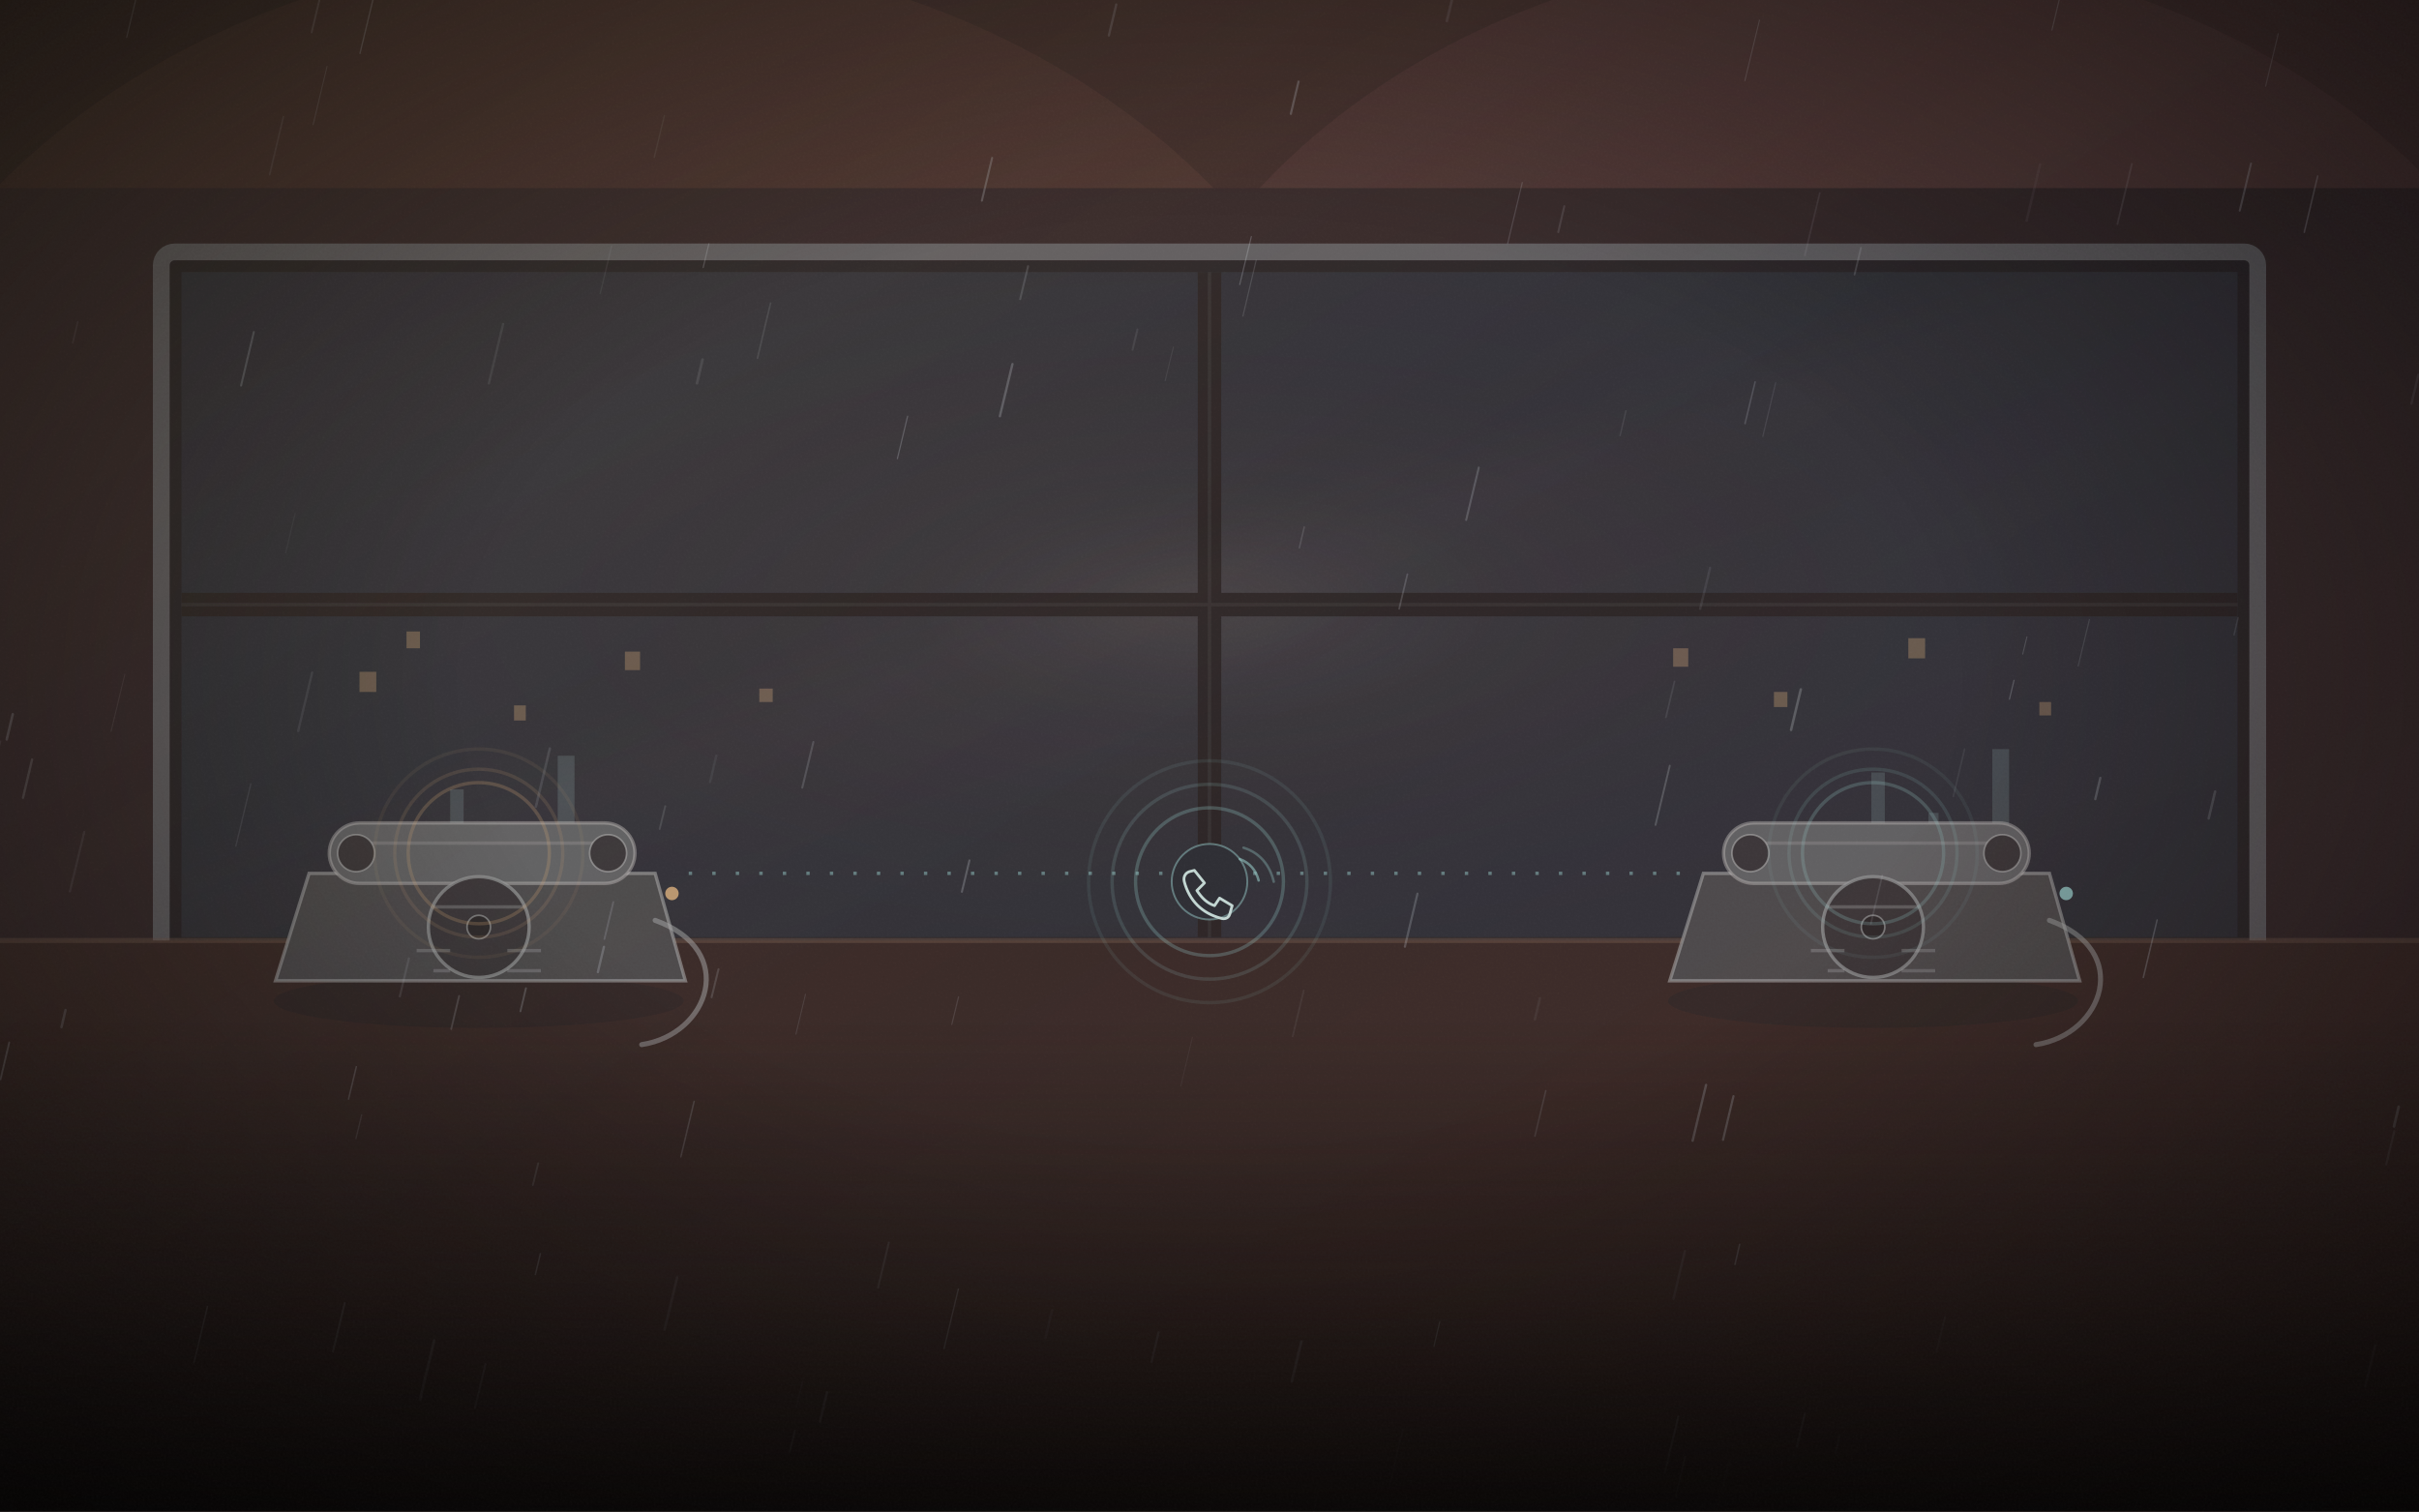
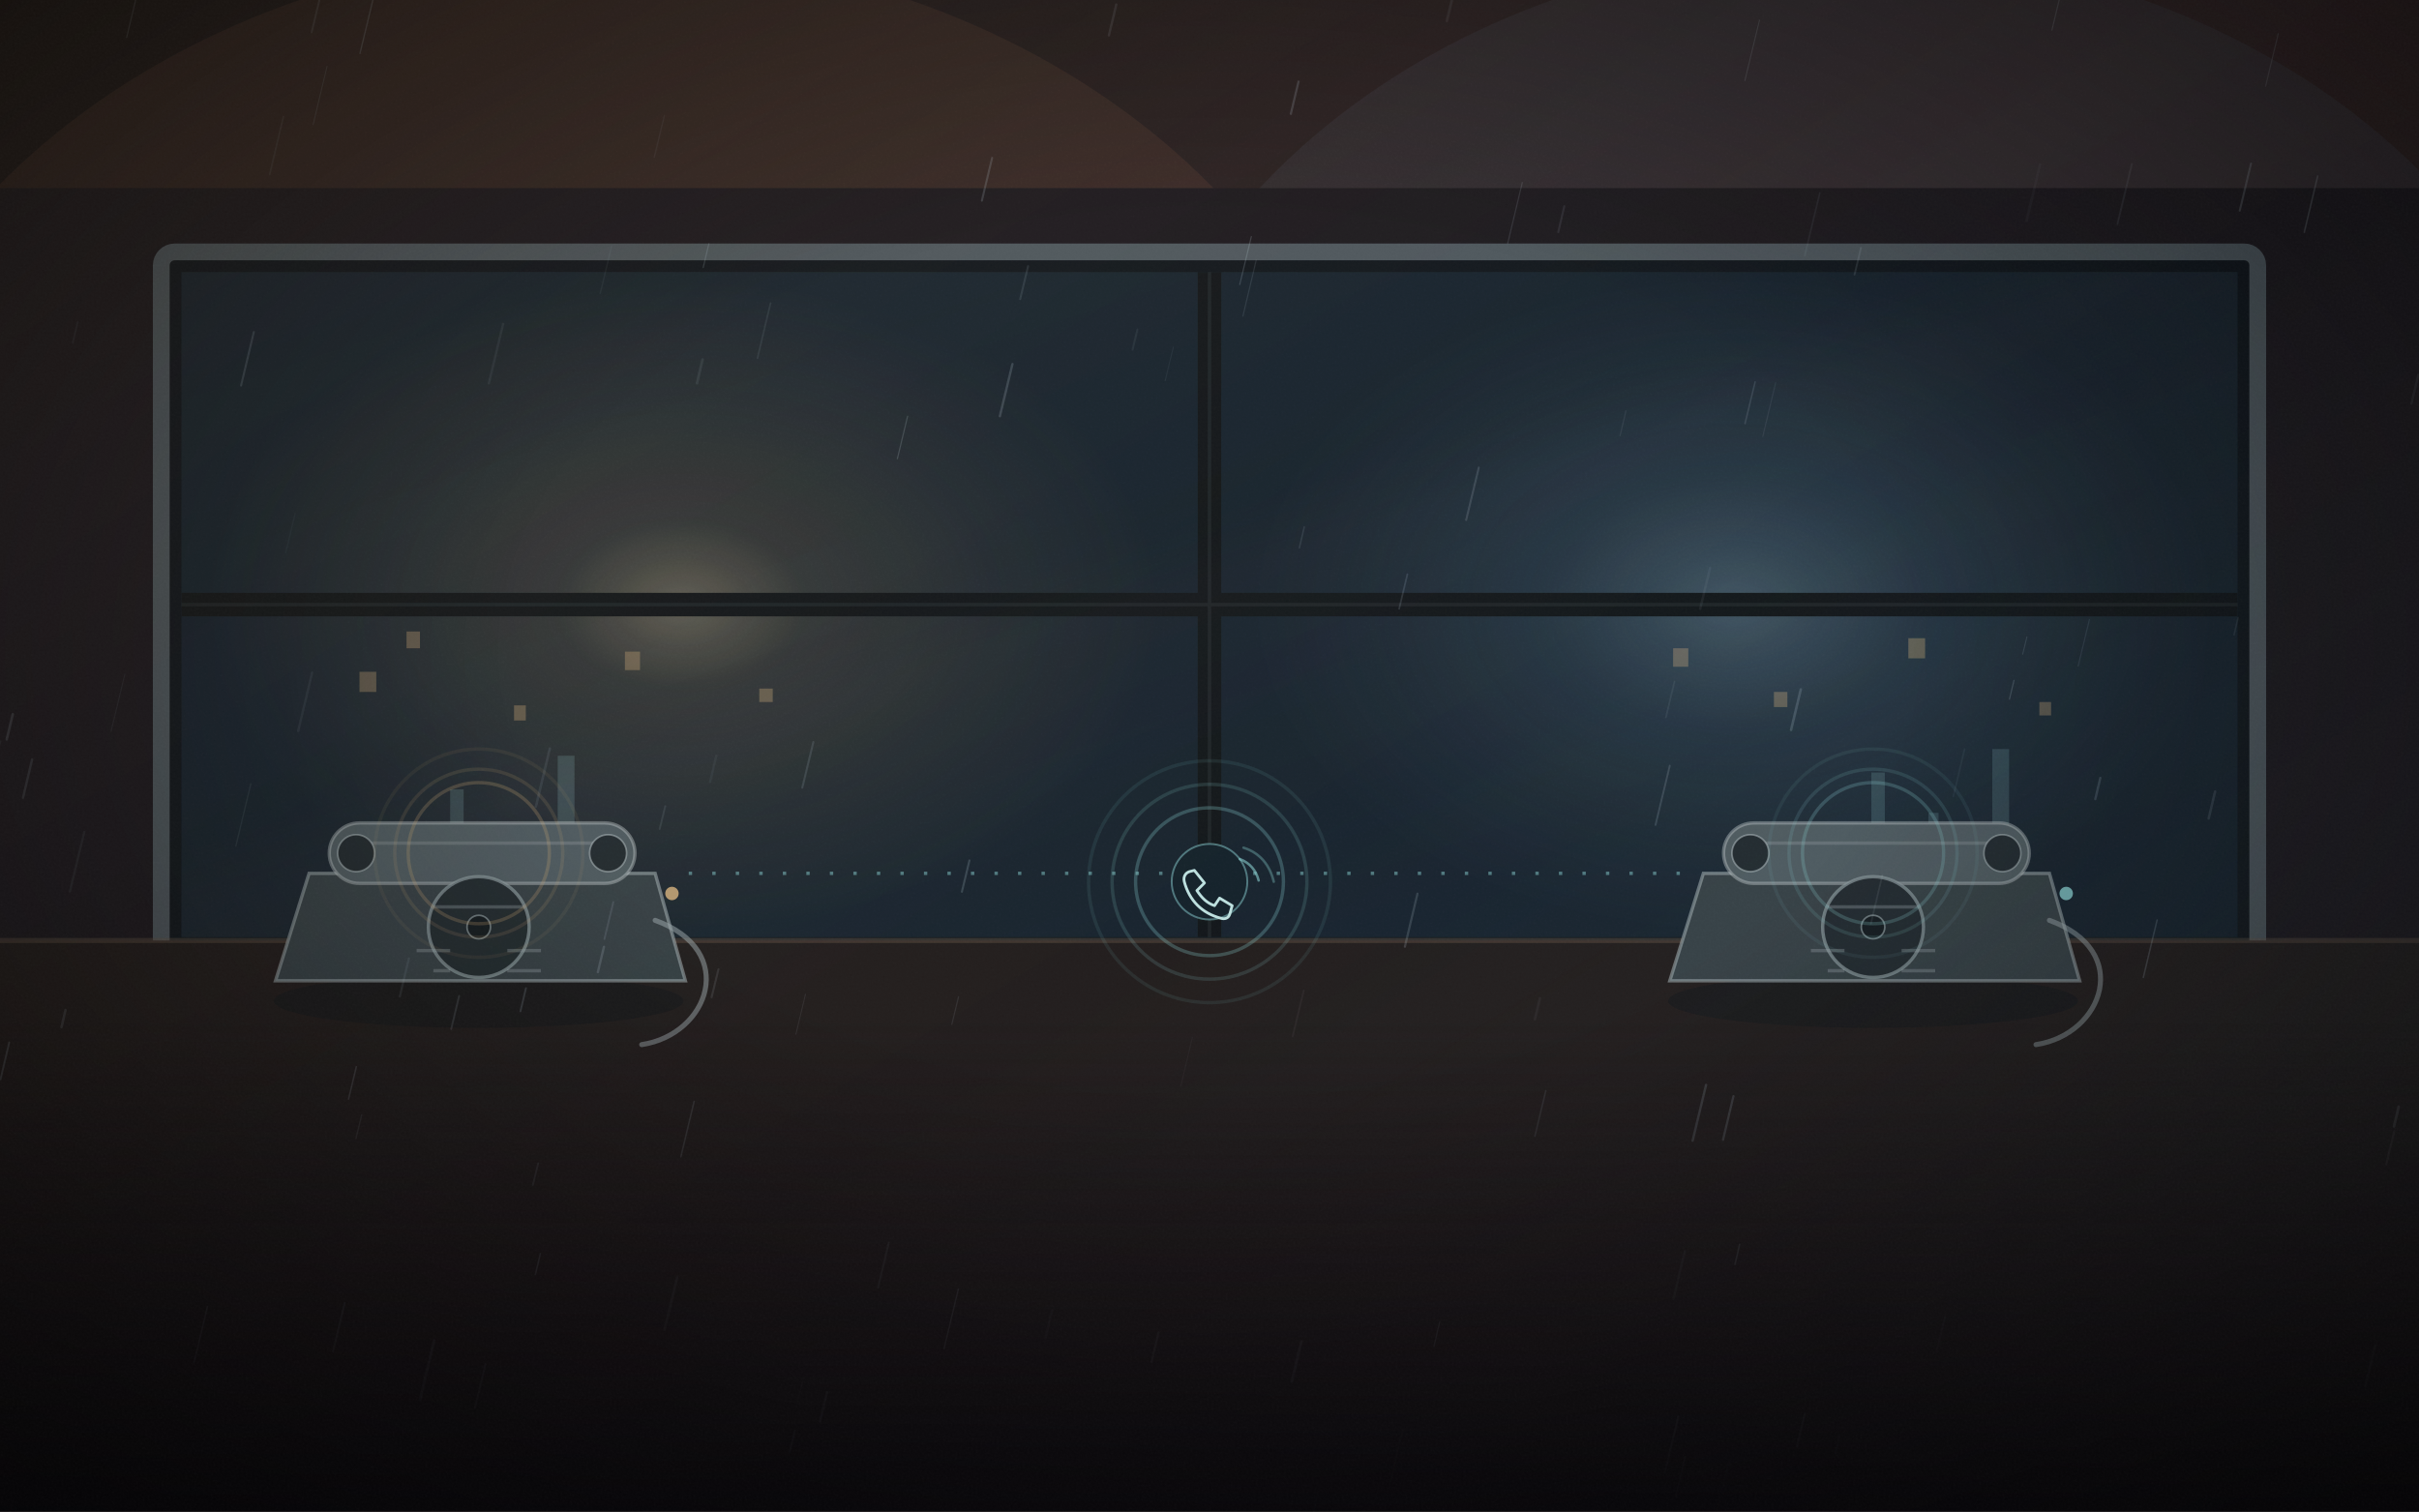
<svg xmlns="http://www.w3.org/2000/svg" viewBox="0 0 1440 900" preserveAspectRatio="xMidYMid slice" role="img" aria-labelledby="title desc">
  <style>
  .rain-drift { animation: rain-drift 11s ease-in-out infinite; }
  .mote { animation-name: mote-rise; animation-duration: 12s; animation-timing-function: ease-in-out; animation-iteration-count: infinite; opacity: 0; }
  .glow-drift { animation: glow-drift 14s ease-in-out infinite; }
  .sway { animation: sway 11s ease-in-out infinite; transform-box: fill-box; transform-origin: 50% 50%; }
  .drift { animation: drift 15s ease-in-out infinite; transform-box: fill-box; transform-origin: 50% 50%; }
  .spin { animation: spin 34s linear infinite; transform-box: fill-box; transform-origin: 50% 100%; }
  .pulse { animation: pulse 2.4s ease-in-out infinite; transform-box: fill-box; transform-origin: 50% 100%; }
  .ring { animation: ring 6.4s ease-out infinite; transform-box: fill-box; transform-origin: 50% 50%; }
  .rise { animation: rise 7s ease-in-out infinite; }
  .flow { animation: flow 7s linear infinite; }
  .blink { animation: blink 1.3s steps(2, start) infinite; }
  .signal-flow { animation: signal-flow 6s linear infinite; }
  @keyframes rain-drift { 0%, 100% { transform: translate(0px, 0px); } 50% { transform: translate(-14px, 24px); } }
  @keyframes mote-rise { 0% { opacity: 0; transform: translate(0px, 0px); } 16% { opacity: .5; } 62% { opacity: .26; } 100% { opacity: 0; transform: translate(-10px, -54px); } }
  @keyframes glow-drift { 0%, 100% { transform: translate(0px, 0px); } 50% { transform: translate(7px, -6px); } }
  @keyframes sway { 0%, 100% { transform: rotate(-1.4deg) translateY(0px); } 50% { transform: rotate(1.4deg) translateY(-4px); } }
  @keyframes drift { 0%, 100% { transform: translate(0px, 0px); } 50% { transform: translate(6px, -8px); } }
  @keyframes spin { to { transform: rotate(360deg); } }
  @keyframes pulse { 0%, 100% { transform: scaleY(.32); } 50% { transform: scaleY(1); } }
-   @keyframes ring { 0% { transform: scale(.5); opacity: .55; } 68% { opacity: .14; } 100% { transform: scale(2.4); opacity: 0; } }
+   @keyframes ring { 0% { transform: scale(.5); opacity: .4; } 68% { opacity: .1; } 100% { transform: scale(2.4); opacity: 0; } }
  @keyframes rise { 0% { opacity: 0; transform: translateY(6px); } 35% { opacity: .55; } 100% { opacity: 0; transform: translateY(-16px); } }
  @keyframes flow { to { stroke-dashoffset: -120; } }
  @keyframes blink { 0%, 49% { opacity: 1; } 50%, 100% { opacity: 0; } }
  @keyframes signal-flow { to { stroke-dashoffset: -96; } }
  @media (prefers-reduced-motion: reduce) { .anim { animation: none !important; } }
</style>
  <defs>
    <linearGradient id="night" x1="0" y1="0" x2="1" y2="1">
      <stop stop-color="#120d0c" />
      <stop offset=".46" stop-color="#2b1c1c" />
      <stop offset="1" stop-color="#160f0e" />
    </linearGradient>
    <linearGradient id="dawn" x1="0" y1="0" x2="0" y2="1">
      <stop stop-color="#e2a276" stop-opacity=".36" />
      <stop offset=".48" stop-color="#8b5e5e" stop-opacity=".15" />
      <stop offset="1" stop-color="#17110f" stop-opacity="0" />
    </linearGradient>
    <linearGradient id="warmWash" x1="0" y1="0" x2="1" y2="1">
-       <stop stop-color="#efb77d" stop-opacity=".2" />
-       <stop offset=".5" stop-color="#dca18c" stop-opacity=".13" />
-       <stop offset="1" stop-color="#c98370" stop-opacity=".18" />
+       <stop stop-color="#dca066" stop-opacity=".11" />
+       <stop offset=".55" stop-color="#887480" stop-opacity=".045" />
+       <stop offset="1" stop-color="#7495af" stop-opacity=".12" />
    </linearGradient>
    <linearGradient id="leftRoom" x1="0" y1="0" x2=".85" y2="1">
      <stop stop-color="#3b2c24" />
      <stop offset=".55" stop-color="#2a211d" />
      <stop offset="1" stop-color="#15100e" />
    </linearGradient>
    <linearGradient id="rightRoom" x1=".2" y1="0" x2=".8" y2="1">
-       <stop stop-color="#3b292c" />
-       <stop offset=".58" stop-color="#2b2025" />
-       <stop offset="1" stop-color="#171114" />
+       <stop stop-color="#273847" />
+       <stop offset=".58" stop-color="#222d38" />
+       <stop offset="1" stop-color="#151821" />
    </linearGradient>
    <linearGradient id="floor" x1="0" y1="0" x2="0" y2="1">
      <stop stop-color="#261c18" />
      <stop offset="1" stop-color="#0e0b0a" />
    </linearGradient>
    <linearGradient id="glass" x1="0" y1="0" x2="1" y2="1">
      <stop stop-color="#d5b497" stop-opacity=".13" />
      <stop offset=".42" stop-color="#62483f" stop-opacity=".05" />
      <stop offset=".48" stop-color="#f4d7b6" stop-opacity=".13" />
      <stop offset="1" stop-color="#211512" stop-opacity=".03" />
    </linearGradient>
    <linearGradient id="spotlight" x1="0" y1="0" x2="0" y2="1">
      <stop stop-color="#ffe0b6" stop-opacity=".27" />
      <stop offset="1" stop-color="#d9a18b" stop-opacity="0" />
    </linearGradient>
+     <linearGradient id="musicSpot" x1="0" y1="0" x2="0" y2="1">
+       <stop stop-color="#c1d7e2" stop-opacity=".3" />
+       <stop offset="1" stop-color="#7697b9" stop-opacity="0" />
+     </linearGradient>
    <linearGradient id="bottomShade" x1="0" y1="0" x2="0" y2="1">
-       <stop stop-color="#100b09" stop-opacity="0" />
-       <stop offset=".56" stop-color="#100b09" stop-opacity=".46" />
-       <stop offset="1" stop-color="#0b0807" stop-opacity=".94" />
+       <stop stop-color="#100b10" stop-opacity="0" />
+       <stop offset=".48" stop-color="#100b10" stop-opacity=".47" />
+       <stop offset="1" stop-color="#0a080d" stop-opacity=".91" />
    </linearGradient>
    <radialGradient id="lampGlow">
      <stop stop-color="#ffe0a8" stop-opacity=".78" />
      <stop offset=".26" stop-color="#f4bd78" stop-opacity=".3" />
      <stop offset="1" stop-color="#e6a053" stop-opacity="0" />
    </radialGradient>
    <radialGradient id="stageGlow">
      <stop stop-color="#ffd8bd" stop-opacity=".48" />
      <stop offset=".35" stop-color="#dda088" stop-opacity=".18" />
      <stop offset="1" stop-color="#aa6e63" stop-opacity="0" />
    </radialGradient>
-     <radialGradient id="vignette" cx=".5" cy=".45" r=".72">
-       <stop offset=".42" stop-color="#000" stop-opacity="0" />
-       <stop offset="1" stop-color="#000" stop-opacity=".66" />
+     <radialGradient id="musicGlow">
+       <stop stop-color="#abd5e9" stop-opacity=".53" />
+       <stop offset=".4" stop-color="#7da7c5" stop-opacity=".24" />
+       <stop offset="1" stop-color="#617c9d" stop-opacity="0" />
+     </radialGradient>
+     <radialGradient id="careerFocus">
+       <stop stop-color="#d5e3df" stop-opacity=".27" />
+       <stop offset=".44" stop-color="#a2c3cb" stop-opacity=".095" />
+       <stop offset="1" stop-color="#8aa4b8" stop-opacity="0" />
+     </radialGradient>
+     <radialGradient id="vignette" cx=".5" cy=".43" r=".73">
+       <stop offset=".39" stop-color="#000" stop-opacity="0" />
+       <stop offset="1" stop-color="#000" stop-opacity=".63" />
    </radialGradient>
    <filter id="blur8" x="-50%" y="-50%" width="200%" height="200%">
      <feGaussianBlur stdDeviation="8" />
    </filter>
    <filter id="blur24" x="-50%" y="-50%" width="200%" height="200%">
      <feGaussianBlur stdDeviation="24" />
    </filter>
    <filter id="shadow" x="-30%" y="-30%" width="160%" height="160%">
      <feDropShadow dx="0" dy="16" stdDeviation="22" flood-color="#000" flood-opacity=".55" />
    </filter>
    <filter id="grain">
      <feTurbulence type="fractalNoise" baseFrequency=".72" numOctaves="3" seed="27" stitchTiles="stitch" />
      <feColorMatrix type="saturate" values="0" />
      <feComponentTransfer>
        <feFuncA type="table" tableValues="0 .075" />
      </feComponentTransfer>
    </filter>
    <clipPath id="leftClip">
      <rect x="102" y="164" width="532" height="502" rx="3" />
    </clipPath>
    <clipPath id="rightClip">
      <rect x="806" y="164" width="532" height="502" rx="3" />
    </clipPath>
  </defs>
  <rect width="1440" height="900" fill="url(#night)" />
-   <ellipse cx="360" cy="340" rx="460" ry="370" fill="#b47b58" opacity=".09" />
-   <ellipse cx="1100" cy="330" rx="440" ry="360" fill="#a86c6c" opacity=".1" />
+   <ellipse cx="360" cy="340" rx="460" ry="370" fill="#b47b58" opacity=".12" />
+   <ellipse cx="1100" cy="330" rx="440" ry="360" fill="#688eac" opacity=".1" />
  <rect y="112" width="1440" height="642" fill="#141014" />
  <g transform="translate(96 150)">
    <rect width="1248" height="420" rx="8" fill="#070d12" stroke="#4a5459" stroke-width="10" />
    <rect x="12" y="12" width="1224" height="396" fill="#0d1a24" />
-     <ellipse cx="620" cy="210" rx="520" ry="210" fill="url(#stageGlow)" opacity=".22" />
+     <ellipse cx="310" cy="210" rx="285" ry="195" fill="url(#lampGlow)" opacity=".42" />
+     <ellipse cx="936" cy="210" rx="285" ry="195" fill="url(#musicGlow)" opacity=".54" />
    <g fill="#d9b178" opacity=".34">
      <rect x="118" y="250" width="10" height="12" />
      <rect x="146" y="226" width="8" height="10" />
      <rect x="210" y="270" width="7" height="9" />
      <rect x="276" y="238" width="9" height="11" />
      <rect x="356" y="260" width="8" height="8" />
      <rect x="900" y="236" width="9" height="11" />
      <rect x="960" y="262" width="8" height="9" />
      <rect x="1040" y="230" width="10" height="12" />
      <rect x="1118" y="268" width="7" height="8" />
    </g>
    <g fill="#9fd8d8" opacity=".18">
      <rect x="172" y="320" width="8" height="72" />
      <rect x="194" y="340" width="6" height="52" />
      <rect x="236" y="300" width="10" height="92" />
      <rect x="1018" y="310" width="8" height="82" />
      <rect x="1052" y="334" width="6" height="58" />
      <rect x="1090" y="296" width="10" height="96" />
    </g>
    <path fill="none" d="M624 12V408M12 210H1236" stroke="#070b0d" stroke-width="14" />
    <path fill="none" d="M624 12V408M12 210H1236" stroke="#71868e" stroke-opacity=".12" stroke-width="2" />
    <rect x="12" y="12" width="1224" height="396" fill="url(#glass)" opacity=".16" />
  </g>
  <path d="M0 560H1440V900H0Z" fill="#1a1311" />
  <path fill="none" d="M0 560H1440" stroke="#6b5644" stroke-opacity=".4" stroke-width="3" />
  <g transform="translate(170 420)">
    <ellipse cx="115" cy="176" rx="122" ry="16" fill="#070b0d" opacity=".55" />
    <path d="M14 100H220L238 164H-6Z" fill="#303a3e" stroke="#aab6b7" stroke-opacity=".55" stroke-width="2" />
    <rect x="26" y="70" width="182" height="36" rx="18" fill="#4a575b" stroke="#d0d8d8" stroke-opacity=".4" stroke-width="2" />
    <path fill="none" d="M40 82H190" stroke="#d8dfdf" stroke-opacity=".18" stroke-width="2" />
    <circle cx="42" cy="88" r="11" fill="#1a2226" stroke="#b4c1c2" stroke-opacity=".55" />
    <circle cx="192" cy="88" r="11" fill="#1a2226" stroke="#b4c1c2" stroke-opacity=".55" />
    <circle cx="115" cy="132" r="30" fill="#1a2226" stroke="#8d9da0" stroke-opacity=".7" stroke-width="2" />
    <circle cx="115" cy="132" r="7" fill="#0a1114" stroke="#b1c0c2" stroke-opacity=".55" />
    <path fill="none" d="M88 120H142M78 146H98M132 146H152M88 158H98M132 158H152" stroke="#b1c0c2" stroke-opacity=".3" stroke-width="2" />
    <path fill="none" d="M220 128C270 146 252 196 212 202" stroke="#a4b2b4" stroke-opacity=".5" stroke-width="3" stroke-linecap="round" />
    <circle class="anim blink" cx="230" cy="112" r="4" fill="#d9b178" opacity=".85" />
    <circle class="anim ring" cx="115" cy="88" r="42" fill="none" stroke="#d9b178" stroke-opacity=".24" stroke-width="2" />
    <circle class="anim ring" cx="115" cy="88" r="50" fill="none" stroke="#d9b178" stroke-opacity=".14" stroke-width="2" style="animation-delay:-2.2s" />
    <circle class="anim ring" cx="115" cy="88" r="62" fill="none" stroke="#d9b178" stroke-opacity=".08" stroke-width="2" style="animation-delay:-4.4s" />
  </g>
  <g transform="translate(1000 420)">
    <ellipse cx="115" cy="176" rx="122" ry="16" fill="#070b0d" opacity=".55" />
    <path d="M14 100H220L238 164H-6Z" fill="#303a3e" stroke="#aab6b7" stroke-opacity=".55" stroke-width="2" />
    <rect x="26" y="70" width="182" height="36" rx="18" fill="#4a575b" stroke="#d0d8d8" stroke-opacity=".4" stroke-width="2" />
    <path fill="none" d="M40 82H190" stroke="#d8dfdf" stroke-opacity=".18" stroke-width="2" />
    <circle cx="42" cy="88" r="11" fill="#1a2226" stroke="#b4c1c2" stroke-opacity=".55" />
    <circle cx="192" cy="88" r="11" fill="#1a2226" stroke="#b4c1c2" stroke-opacity=".55" />
    <circle cx="115" cy="132" r="30" fill="#1a2226" stroke="#8d9da0" stroke-opacity=".7" stroke-width="2" />
    <circle cx="115" cy="132" r="7" fill="#0a1114" stroke="#b1c0c2" stroke-opacity=".55" />
    <path fill="none" d="M88 120H142M78 146H98M132 146H152M88 158H98M132 158H152" stroke="#b1c0c2" stroke-opacity=".3" stroke-width="2" />
    <path fill="none" d="M220 128C270 146 252 196 212 202" stroke="#a4b2b4" stroke-opacity=".5" stroke-width="3" stroke-linecap="round" />
    <circle class="anim blink" cx="230" cy="112" r="4" fill="#8ad7d6" opacity=".85" />
    <circle class="anim ring" cx="115" cy="88" r="42" fill="none" stroke="#8ad7d6" stroke-opacity=".24" stroke-width="2" />
    <circle class="anim ring" cx="115" cy="88" r="50" fill="none" stroke="#8ad7d6" stroke-opacity=".14" stroke-width="2" style="animation-delay:-2.2s" />
    <circle class="anim ring" cx="115" cy="88" r="62" fill="none" stroke="#8ad7d6" stroke-opacity=".08" stroke-width="2" style="animation-delay:-4.4s" />
  </g>
  <path class="anim signal-flow" d="M410 520H1000" fill="none" stroke="#8ad7d6" stroke-opacity=".5" stroke-width="2" stroke-dasharray="2 12" />
  <g transform="translate(720 525)">
    <circle class="anim ring" r="44" fill="none" stroke="#8ad7d6" stroke-opacity=".28" stroke-width="2" />
    <circle class="anim ring" r="58" fill="none" stroke="#8ad7d6" stroke-opacity=".16" stroke-width="2" style="animation-delay:-2.2s" />
    <circle class="anim ring" r="72" fill="none" stroke="#8ad7d6" stroke-opacity=".1" stroke-width="2" style="animation-delay:-4.4s" />
    <g transform="translate(0 0) scale(0.75)">
      <circle r="30" fill="#0b1821" stroke="#8ad7d6" stroke-opacity=".5" stroke-width="1.5" />
      <path d="M-12 -9L-4 1L-10 7C-6 13 -2 17 4 19L8 13L18 19L16 26C15 29 12 30 9 29C-6 25 -16 15 -20 0C-21 -4 -19 -7 -16 -8Z" fill="none" stroke="#c7eeea" stroke-width="2.2" stroke-linecap="round" stroke-linejoin="round" />
      <path d="M24 -18C32 -15 37 -9 39 -1" fill="none" stroke="#8ad7d6" stroke-opacity=".6" stroke-width="2" stroke-linecap="round" />
      <path d="M27 -27C40 -23 48 -13 51 0" fill="none" stroke="#8ad7d6" stroke-opacity=".35" stroke-width="2" stroke-linecap="round" />
    </g>
  </g>
-   <g class="anim rain-drift" stroke="#c5d8e5" stroke-linecap="round" opacity="0.34">
+   <g class="anim rain-drift" stroke="#c5d8e5" stroke-linecap="round" opacity="0.245">
    <line x1="-29.6" y1="-6.1" x2="-34.9" y2="15.8" stroke-width="0.8" opacity="0.54" />
    <line x1="1198.9" y1="405.1" x2="1196.2" y2="416.3" stroke-width="0.7" opacity="0.83" />
    <line x1="1356.2" y1="20.1" x2="1348.7" y2="51.3" stroke-width="0.7" opacity="0.63" />
    <line x1="626.3" y1="780.1" x2="622.3" y2="796.8" stroke-width="1.5" opacity="0.25" />
    <line x1="1439.6" y1="223.2" x2="1435.5" y2="240.4" stroke-width="1.4" opacity="0.35" />
    <line x1="492.3" y1="829.0" x2="488.1" y2="846.6" stroke-width="1.5" opacity="0.68" />
    <line x1="313.1" y1="588.4" x2="309.8" y2="602.2" stroke-width="1.1" opacity="0.73" />
    <line x1="243.4" y1="570.7" x2="238.0" y2="593.3" stroke-width="1.3" opacity="0.41" />
    <line x1="996.8" y1="405.8" x2="991.7" y2="427.1" stroke-width="1.0" opacity="0.33" />
    <line x1="365.1" y1="537.1" x2="359.8" y2="559.1" stroke-width="1.1" opacity="0.54" />
    <line x1="1157.7" y1="784.5" x2="1152.8" y2="804.8" stroke-width="1.1" opacity="0.29" />
    <line x1="222.3" y1="-1.4" x2="214.3" y2="31.8" stroke-width="0.8" opacity="0.77" />
    <line x1="39.0" y1="601.4" x2="36.6" y2="611.6" stroke-width="1.5" opacity="0.58" />
    <line x1="458.7" y1="180.5" x2="450.9" y2="213.3" stroke-width="1.0" opacity="0.39" />
    <line x1="784.2" y1="891.1" x2="777.8" y2="917.6" stroke-width="0.9" opacity="0.47" />
    <line x1="590.6" y1="94.0" x2="584.5" y2="119.5" stroke-width="1.2" opacity="0.77" />
    <line x1="1003.2" y1="867.2" x2="997.5" y2="891.0" stroke-width="0.9" opacity="0.80" />
    <line x1="774.7" y1="798.8" x2="769.0" y2="822.5" stroke-width="1.6" opacity="0.55" />
    <line x1="327.3" y1="445.7" x2="319.0" y2="480.3" stroke-width="1.5" opacity="0.41" />
    <line x1="321.7" y1="746.5" x2="318.7" y2="758.9" stroke-width="0.9" opacity="0.77" />
    <line x1="994.0" y1="455.9" x2="985.5" y2="491.2" stroke-width="1.1" opacity="0.70" />
    <line x1="1095.2" y1="854.5" x2="1092.7" y2="865.2" stroke-width="1.2" opacity="0.49" />
    <line x1="931.2" y1="122.8" x2="927.6" y2="138.2" stroke-width="1.2" opacity="0.44" />
    <line x1="131.0" y1="939.0" x2="124.6" y2="965.7" stroke-width="0.8" opacity="0.23" />
    <line x1="1250.3" y1="463.2" x2="1247.3" y2="475.8" stroke-width="1.4" opacity="0.74" />
    <line x1="-23.1" y1="-9.2" x2="-28.5" y2="13.0" stroke-width="1.2" opacity="0.75" />
    <line x1="744.9" y1="140.9" x2="738.0" y2="169.4" stroke-width="0.7" opacity="0.82" />
    <line x1="0.4" y1="441.3" x2="-5.9" y2="467.4" stroke-width="0.8" opacity="0.34" />
    <line x1="427.7" y1="577.1" x2="423.6" y2="593.8" stroke-width="1.2" opacity="0.51" />
    <line x1="1018.0" y1="338.1" x2="1012.1" y2="362.5" stroke-width="1.4" opacity="0.29" />
    <line x1="570.5" y1="767.5" x2="562.0" y2="802.9" stroke-width="0.8" opacity="0.78" />
    <line x1="761.5" y1="912.3" x2="757.8" y2="927.6" stroke-width="0.9" opacity="0.78" />
    <line x1="1035.6" y1="740.9" x2="1032.8" y2="752.9" stroke-width="0.9" opacity="0.77" />
    <line x1="1454.9" y1="149.1" x2="1449.8" y2="170.4" stroke-width="1.0" opacity="0.67" />
    <line x1="74.3" y1="401.5" x2="66.1" y2="435.5" stroke-width="0.6" opacity="0.33" />
    <line x1="477.8" y1="822.4" x2="474.1" y2="837.6" stroke-width="0.9" opacity="0.27" />
    <line x1="1273.0" y1="-67.0" x2="1270.1" y2="-54.8" stroke-width="1.5" opacity="0.33" />
    <line x1="1019.4" y1="-17.2" x2="1015.8" y2="-2.3" stroke-width="1.4" opacity="0.65" />
    <line x1="920.2" y1="649.4" x2="913.7" y2="676.5" stroke-width="0.9" opacity="0.48" />
    <line x1="484.2" y1="441.8" x2="477.6" y2="469.0" stroke-width="1.2" opacity="0.57" />
    <line x1="529.1" y1="739.9" x2="522.7" y2="766.7" stroke-width="1.2" opacity="0.45" />
    <line x1="1481.3" y1="623.0" x2="1472.6" y2="659.5" stroke-width="0.8" opacity="0.74" />
    <line x1="1340.0" y1="97.4" x2="1333.3" y2="125.4" stroke-width="1.2" opacity="0.82" />
    <line x1="258.5" y1="798.1" x2="250.0" y2="833.4" stroke-width="1.6" opacity="0.58" />
    <line x1="698.5" y1="206.6" x2="693.6" y2="226.7" stroke-width="0.6" opacity="0.28" />
    <line x1="215.3" y1="663.9" x2="211.9" y2="677.9" stroke-width="0.8" opacity="0.47" />
    <line x1="1284.1" y1="547.8" x2="1275.9" y2="582.0" stroke-width="0.9" opacity="0.82" />
    <line x1="1015.6" y1="646.0" x2="1007.6" y2="679.2" stroke-width="1.4" opacity="0.82" />
    <line x1="479.5" y1="592.0" x2="473.8" y2="615.8" stroke-width="0.6" opacity="0.41" />
    <line x1="839.1" y1="960.4" x2="831.5" y2="991.8" stroke-width="1.1" opacity="0.27" />
    <line x1="-1.2" y1="-60.6" x2="-10.2" y2="-23.3" stroke-width="1.1" opacity="0.78" />
    <line x1="1451.1" y1="79.9" x2="1448.1" y2="92.6" stroke-width="1.0" opacity="0.80" />
    <line x1="1493.4" y1="655.1" x2="1484.7" y2="691.2" stroke-width="1.1" opacity="0.64" />
    <line x1="776.1" y1="589.8" x2="769.5" y2="617.1" stroke-width="1.1" opacity="0.23" />
    <line x1="776.4" y1="313.8" x2="773.5" y2="326.2" stroke-width="0.9" opacity="0.50" />
    <line x1="1225.9" y1="-0.5" x2="1221.5" y2="17.9" stroke-width="0.7" opacity="0.69" />
    <line x1="-9.7" y1="288.9" x2="-18.5" y2="325.4" stroke-width="1.1" opacity="0.57" />
    <line x1="612.0" y1="158.5" x2="607.3" y2="178.1" stroke-width="1.2" opacity="0.51" />
    <line x1="1029.2" y1="870.8" x2="1022.6" y2="898.4" stroke-width="1.6" opacity="0.36" />
    <line x1="205.2" y1="775.9" x2="198.2" y2="804.8" stroke-width="1.2" opacity="0.61" />
    <line x1="880.3" y1="278.4" x2="872.8" y2="309.6" stroke-width="1.2" opacity="0.69" />
    <line x1="819.8" y1="-49.8" x2="811.4" y2="-15.1" stroke-width="1.3" opacity="0.62" />
    <line x1="967.9" y1="244.6" x2="964.4" y2="259.4" stroke-width="0.8" opacity="0.34" />
    <line x1="1206.6" y1="379.2" x2="1204.1" y2="389.5" stroke-width="0.6" opacity="0.63" />
    <line x1="299.5" y1="192.9" x2="291.0" y2="228.3" stroke-width="1.4" opacity="0.33" />
    <line x1="570.6" y1="593.5" x2="566.6" y2="610.0" stroke-width="0.7" opacity="0.43" />
    <line x1="7.6" y1="425.2" x2="4.0" y2="440.3" stroke-width="1.5" opacity="0.69" />
    <line x1="5.5" y1="620.7" x2="0.3" y2="642.7" stroke-width="1.1" opacity="0.77" />
    <line x1="1257.5" y1="950.4" x2="1248.8" y2="986.5" stroke-width="1.2" opacity="0.42" />
    <line x1="418.2" y1="214.1" x2="414.9" y2="228.2" stroke-width="1.6" opacity="0.38" />
    <line x1="19.1" y1="452.2" x2="13.7" y2="475.0" stroke-width="1.4" opacity="0.58" />
    <line x1="1003.0" y1="744.9" x2="996.2" y2="773.3" stroke-width="1.4" opacity="0.33" />
    <line x1="1072.0" y1="410.5" x2="1066.2" y2="434.6" stroke-width="1.5" opacity="0.80" />
    <line x1="677.1" y1="196.2" x2="674.2" y2="208.2" stroke-width="1.2" opacity="0.31" />
    <line x1="773.0" y1="48.6" x2="768.4" y2="67.8" stroke-width="1.3" opacity="0.84" />
    <line x1="1398.1" y1="928.0" x2="1392.1" y2="953.0" stroke-width="0.7" opacity="0.40" />
    <line x1="1120.5" y1="521.3" x2="1113.7" y2="550.0" stroke-width="1.0" opacity="0.40" />
    <line x1="175.7" y1="305.7" x2="170.1" y2="329.1" stroke-width="0.7" opacity="0.20" />
    <line x1="395.5" y1="68.8" x2="389.5" y2="93.6" stroke-width="0.8" opacity="0.28" />
    <line x1="83.6" y1="-11.9" x2="75.4" y2="22.3" stroke-width="0.7" opacity="0.65" />
    <line x1="1465.8" y1="377.3" x2="1460.5" y2="399.4" stroke-width="1.6" opacity="0.65" />
    <line x1="1044.8" y1="227.4" x2="1038.8" y2="252.2" stroke-width="0.9" opacity="0.60" />
    <line x1="422.0" y1="145.1" x2="418.6" y2="159.3" stroke-width="0.7" opacity="0.75" />
    <line x1="1083.3" y1="114.9" x2="1074.4" y2="152.0" stroke-width="1.0" opacity="0.33" />
    <line x1="857.1" y1="786.9" x2="853.6" y2="801.7" stroke-width="0.7" opacity="0.75" />
    <line x1="999.1" y1="843.4" x2="991.0" y2="877.0" stroke-width="1.2" opacity="0.79" />
    <line x1="151.1" y1="197.7" x2="143.5" y2="229.6" stroke-width="1.2" opacity="0.73" />
    <line x1="50.2" y1="495.3" x2="41.6" y2="530.8" stroke-width="1.3" opacity="0.32" />
    <line x1="1313.7" y1="890.3" x2="1310.9" y2="902.0" stroke-width="1.2" opacity="0.27" />
    <line x1="1214.4" y1="97.9" x2="1206.4" y2="131.4" stroke-width="1.5" opacity="0.22" />
    <line x1="1274.1" y1="886.2" x2="1270.8" y2="900.1" stroke-width="1.2" opacity="0.24" />
    <line x1="1500.6" y1="128.0" x2="1498.0" y2="138.8" stroke-width="1.4" opacity="0.30" />
    <line x1="289.0" y1="812.2" x2="282.7" y2="838.5" stroke-width="1.2" opacity="0.55" />
    <line x1="-18.5" y1="96.0" x2="-25.1" y2="123.7" stroke-width="1.2" opacity="0.52" />
    <line x1="787.4" y1="942.7" x2="783.7" y2="958.0" stroke-width="1.1" opacity="0.58" />
    <line x1="577.1" y1="512.3" x2="572.6" y2="531.0" stroke-width="1.2" opacity="0.80" />
    <line x1="1269.1" y1="97.6" x2="1260.5" y2="133.4" stroke-width="1.1" opacity="0.41" />
    <line x1="1300.0" y1="941.3" x2="1292.5" y2="972.5" stroke-width="0.7" opacity="0.75" />
    <line x1="747.8" y1="154.9" x2="739.9" y2="188.2" stroke-width="0.7" opacity="0.50" />
    <line x1="168.7" y1="69.5" x2="160.5" y2="104.0" stroke-width="1.0" opacity="0.35" />
    <line x1="149.3" y1="466.7" x2="140.4" y2="503.8" stroke-width="0.8" opacity="0.36" />
    <line x1="194.3" y1="-17.4" x2="185.5" y2="19.3" stroke-width="1.1" opacity="0.54" />
    <line x1="1332.3" y1="367.8" x2="1329.9" y2="378.0" stroke-width="0.9" opacity="0.42" />
    <line x1="837.8" y1="341.9" x2="832.9" y2="362.5" stroke-width="1.0" opacity="0.63" />
    <line x1="1047.4" y1="12.0" x2="1038.7" y2="48.0" stroke-width="0.6" opacity="0.67" />
    <line x1="426.4" y1="450.0" x2="422.7" y2="465.6" stroke-width="1.4" opacity="0.23" />
    <line x1="540.3" y1="247.8" x2="534.2" y2="273.1" stroke-width="0.7" opacity="0.79" />
    <line x1="1379.7" y1="104.8" x2="1371.7" y2="138.3" stroke-width="0.9" opacity="0.83" />
    <line x1="46.3" y1="191.6" x2="43.3" y2="204.1" stroke-width="1.0" opacity="0.29" />
    <line x1="194.7" y1="39.5" x2="186.4" y2="74.2" stroke-width="0.6" opacity="0.53" />
    <line x1="1427.9" y1="659.0" x2="1425.1" y2="670.7" stroke-width="1.6" opacity="0.70" />
    <line x1="320.4" y1="692.6" x2="317.2" y2="705.6" stroke-width="1.1" opacity="0.49" />
    <line x1="868.0" y1="-15.5" x2="861.3" y2="12.5" stroke-width="1.6" opacity="0.37" />
    <line x1="1074.4" y1="841.6" x2="1069.7" y2="861.4" stroke-width="1.3" opacity="0.70" />
    <line x1="837.8" y1="-26.8" x2="834.2" y2="-12.0" stroke-width="1.5" opacity="0.53" />
    <line x1="364.1" y1="146.4" x2="357.3" y2="174.8" stroke-width="0.8" opacity="0.27" />
    <line x1="359.5" y1="563.8" x2="355.9" y2="578.8" stroke-width="1.4" opacity="0.76" />
    <line x1="212.1" y1="635.2" x2="207.5" y2="654.4" stroke-width="0.9" opacity="0.71" />
    <line x1="1495.5" y1="744.0" x2="1492.7" y2="755.9" stroke-width="1.4" opacity="0.59" />
    <line x1="1318.6" y1="471.3" x2="1314.8" y2="487.3" stroke-width="1.5" opacity="0.58" />
    <line x1="602.7" y1="216.8" x2="595.2" y2="247.8" stroke-width="1.4" opacity="0.79" />
    <line x1="123.5" y1="777.9" x2="115.5" y2="811.3" stroke-width="0.9" opacity="0.69" />
    <line x1="1047.1" y1="882.3" x2="1042.4" y2="901.7" stroke-width="0.7" opacity="0.24" />
    <line x1="1107.8" y1="147.6" x2="1104.0" y2="163.5" stroke-width="1.1" opacity="0.56" />
    <line x1="1057.0" y1="227.9" x2="1049.4" y2="259.8" stroke-width="0.7" opacity="0.35" />
    <line x1="1500.1" y1="286.3" x2="1495.4" y2="305.8" stroke-width="1.1" opacity="0.34" />
    <line x1="273.3" y1="593.0" x2="268.6" y2="612.7" stroke-width="1.1" opacity="0.59" />
    <line x1="1489.8" y1="305.8" x2="1481.4" y2="340.8" stroke-width="1.3" opacity="0.59" />
    <line x1="1413.9" y1="801.2" x2="1408.0" y2="825.5" stroke-width="1.5" opacity="0.47" />
    <line x1="403.1" y1="760.6" x2="395.6" y2="791.8" stroke-width="1.5" opacity="0.40" />
    <line x1="689.7" y1="793.3" x2="685.5" y2="810.9" stroke-width="1.3" opacity="0.47" />
    <line x1="1518.6" y1="-1.5" x2="1511.5" y2="28.0" stroke-width="1.0" opacity="0.57" />
    <line x1="7.7" y1="893.1" x2="-0.5" y2="927.0" stroke-width="1.3" opacity="0.66" />
    <line x1="1454.3" y1="774.8" x2="1447.1" y2="805.0" stroke-width="0.7" opacity="0.44" />
    <line x1="835.2" y1="851.1" x2="827.6" y2="883.0" stroke-width="0.8" opacity="0.32" />
    <line x1="1243.8" y1="368.9" x2="1237.1" y2="396.6" stroke-width="0.7" opacity="0.46" />
    <line x1="413.2" y1="655.8" x2="405.3" y2="688.8" stroke-width="0.9" opacity="0.65" />
    <line x1="1169.5" y1="446.0" x2="1162.8" y2="474.2" stroke-width="1.0" opacity="0.26" />
    <line x1="305.9" y1="-85.7" x2="301.8" y2="-68.4" stroke-width="1.4" opacity="0.51" />
    <line x1="709.8" y1="617.7" x2="702.9" y2="646.7" stroke-width="0.6" opacity="0.21" />
    <line x1="1425.3" y1="673.5" x2="1420.5" y2="693.3" stroke-width="1.3" opacity="0.37" />
    <line x1="1031.9" y1="652.7" x2="1025.7" y2="678.7" stroke-width="1.3" opacity="0.84" />
    <line x1="906.2" y1="108.7" x2="897.5" y2="145.0" stroke-width="0.7" opacity="0.59" />
    <line x1="473.2" y1="851.8" x2="470.1" y2="864.8" stroke-width="1.1" opacity="0.81" />
    <line x1="1518.8" y1="917.6" x2="1510.3" y2="953.0" stroke-width="0.7" opacity="0.30" />
    <line x1="916.7" y1="594.4" x2="913.7" y2="606.9" stroke-width="1.5" opacity="0.22" />
    <line x1="843.8" y1="532.1" x2="836.3" y2="563.7" stroke-width="1.3" opacity="0.72" />
    <line x1="664.5" y1="2.7" x2="660.1" y2="21.1" stroke-width="1.4" opacity="0.54" />
    <line x1="396.0" y1="480.0" x2="392.7" y2="493.6" stroke-width="1.1" opacity="0.43" />
    <line x1="185.8" y1="400.5" x2="177.5" y2="435.3" stroke-width="1.4" opacity="0.33" />
  </g>
-   <g fill="#efd6ad" opacity=".55">
+   <g fill="#efd6ad" opacity=".37">
    <circle class="anim mote" cx="130.6" cy="499.6" r="1.8" style="animation-duration:17.6s;animation-delay:-12.2s" />
    <circle class="anim mote" cx="920.9" cy="215.4" r="1.5" style="animation-duration:15.6s;animation-delay:-9.7s" />
    <circle class="anim mote" cx="949.7" cy="494.4" r="1.8" style="animation-duration:13.8s;animation-delay:-8.0s" />
    <circle class="anim mote" cx="708.1" cy="565.8" r="1.6" style="animation-duration:17.2s;animation-delay:-8.2s" />
    <circle class="anim mote" cx="1276.4" cy="155.9" r="1.5" style="animation-duration:14.1s;animation-delay:-9.8s" />
    <circle class="anim mote" cx="489.0" cy="219.5" r="2.1" style="animation-duration:18.8s;animation-delay:-18.4s" />
    <circle class="anim mote" cx="1300.0" cy="178.9" r="1.7" style="animation-duration:12.6s;animation-delay:-4.0s" />
    <circle class="anim mote" cx="1300.2" cy="316.3" r="1.9" style="animation-duration:14.6s;animation-delay:-7.0s" />
    <circle class="anim mote" cx="780.9" cy="507.3" r="1.4" style="animation-duration:15.3s;animation-delay:-10.0s" />
    <circle class="anim mote" cx="1156.5" cy="287.4" r="1.2" style="animation-duration:13.4s;animation-delay:-3.2s" />
    <circle class="anim mote" cx="549.1" cy="153.5" r="2.3" style="animation-duration:14.8s;animation-delay:-1.0s" />
    <circle class="anim mote" cx="314.1" cy="406.6" r="0.9" style="animation-duration:19.3s;animation-delay:-1.1s" />
    <circle class="anim mote" cx="851.9" cy="495.3" r="1.7" style="animation-duration:14.4s;animation-delay:-1.5s" />
    <circle class="anim mote" cx="243.8" cy="507.6" r="0.8" style="animation-duration:15.5s;animation-delay:-14.6s" />
    <circle class="anim mote" cx="775.9" cy="467.1" r="1.7" style="animation-duration:13.0s;animation-delay:-6.4s" />
    <circle class="anim mote" cx="269.1" cy="169.6" r="1.3" style="animation-duration:11.2s;animation-delay:-6.8s" />
    <circle class="anim mote" cx="677.2" cy="321.8" r="0.8" style="animation-duration:12.1s;animation-delay:-2.1s" />
    <circle class="anim mote" cx="341.7" cy="290.6" r="1.7" style="animation-duration:19.7s;animation-delay:-10.5s" />
    <circle class="anim mote" cx="866.4" cy="375.1" r="1.6" style="animation-duration:14.5s;animation-delay:-8.8s" />
    <circle class="anim mote" cx="933.3" cy="412.0" r="1.3" style="animation-duration:11.4s;animation-delay:-9.5s" />
    <circle class="anim mote" cx="1309.3" cy="300.7" r="1.1" style="animation-duration:19.5s;animation-delay:-5.8s" />
    <circle class="anim mote" cx="485.0" cy="477.3" r="1.1" style="animation-duration:18.3s;animation-delay:-7.3s" />
  </g>
-   <rect width="1440" height="900" fill="#6d5360" opacity=".09" />
+   <rect width="1440" height="900" fill="#52758e" opacity=".06" />
  <rect width="1440" height="900" fill="url(#warmWash)" />
  <rect y="606" width="1440" height="294" fill="url(#bottomShade)" />
  <rect width="1440" height="900" fill="url(#vignette)" />
  <rect width="1440" height="900" filter="url(#grain)" opacity=".38" />
</svg>
